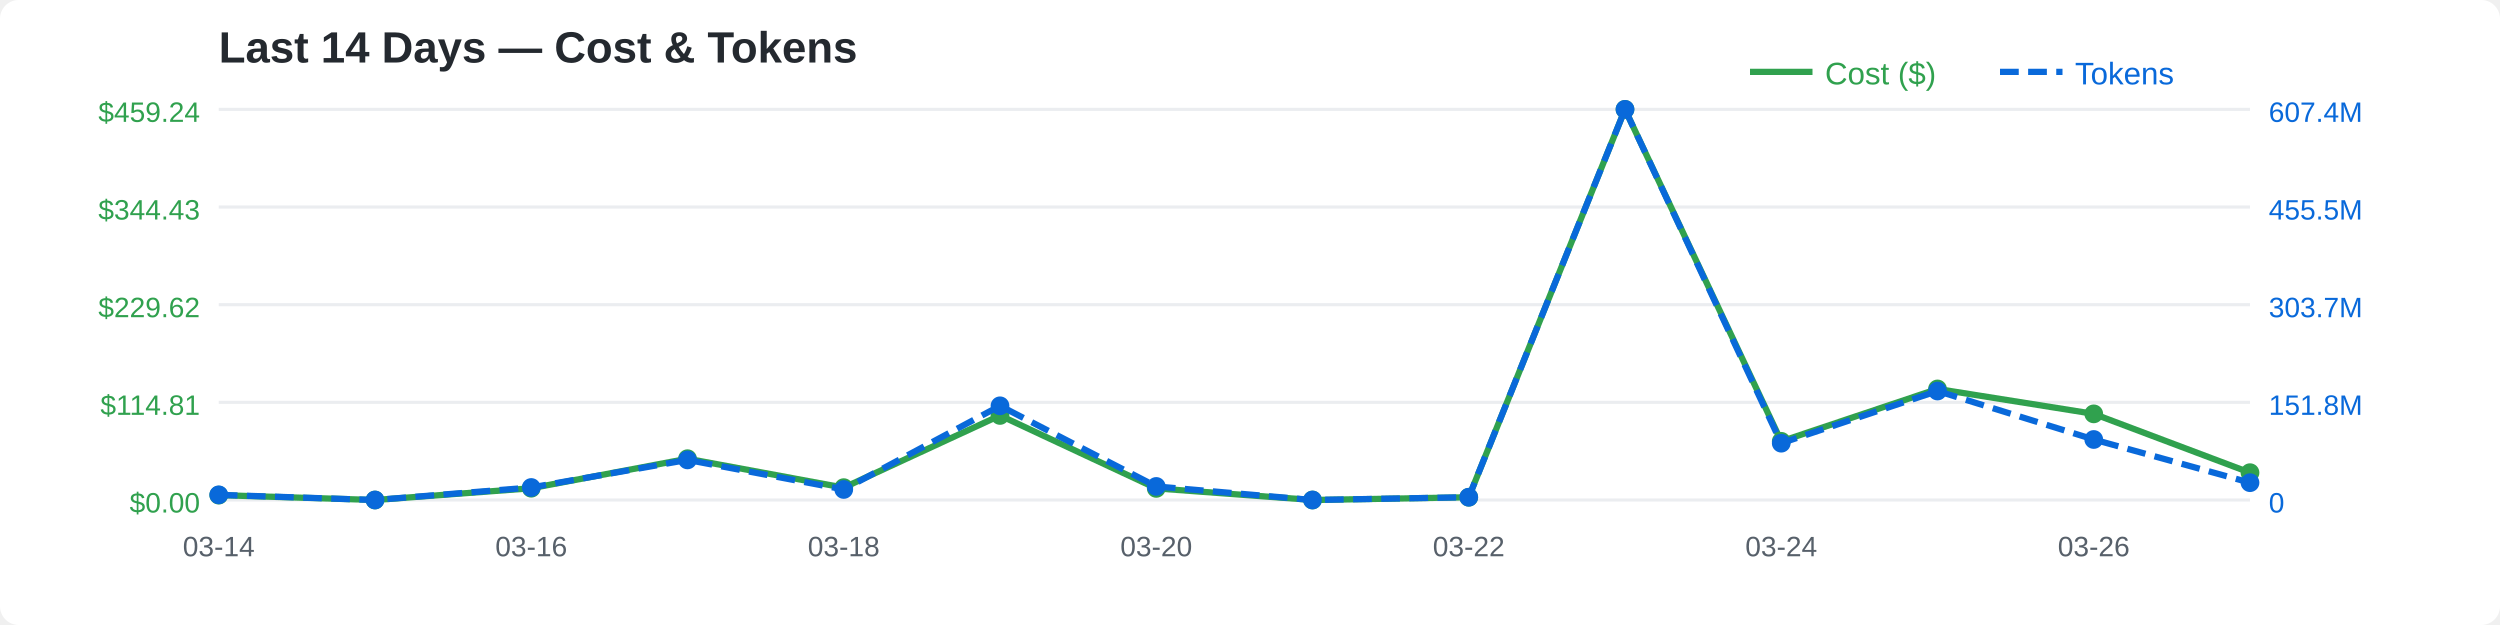
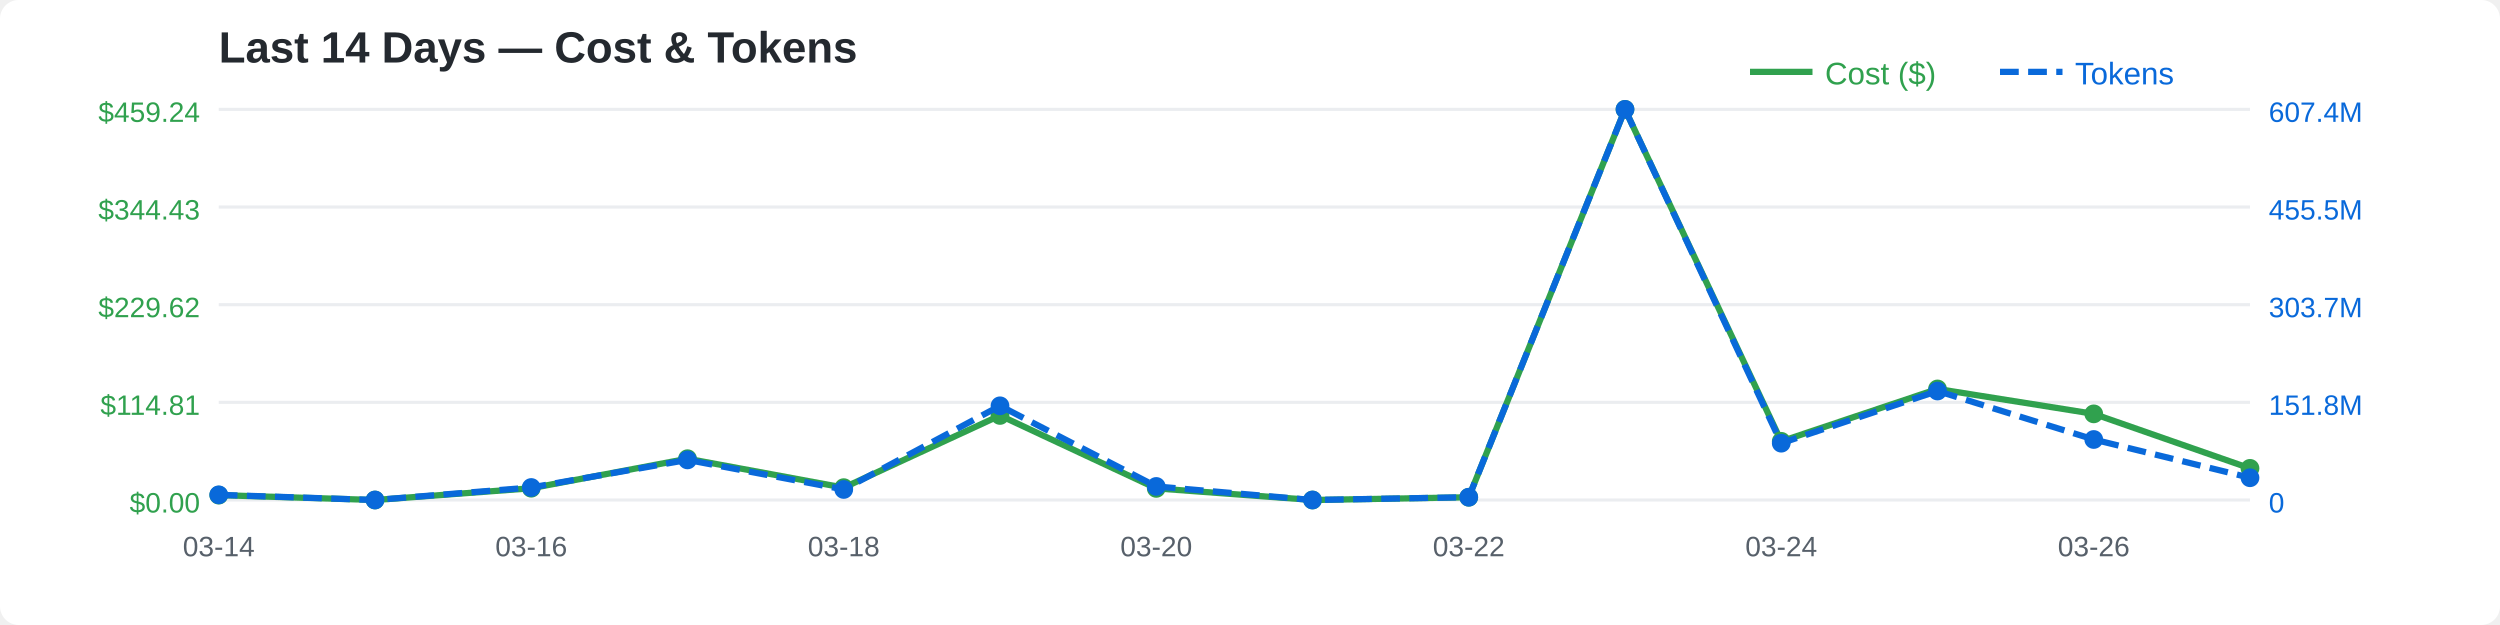
<svg xmlns="http://www.w3.org/2000/svg" width="800" height="200" viewBox="0 0 800 200">
  <rect width="800" height="200" fill="#ffffff" rx="6" />
  <text x="70" y="20" font-family="Arial, sans-serif" font-size="14" fill="#24292f" font-weight="bold">Last 14 Days — Cost &amp; Tokens</text>
  <line x1="70" y1="35.0" x2="720" y2="35.0" stroke="#ebedf0" stroke-width="1" />
  <line x1="70" y1="66.25" x2="720" y2="66.25" stroke="#ebedf0" stroke-width="1" />
  <line x1="70" y1="97.5" x2="720" y2="97.5" stroke="#ebedf0" stroke-width="1" />
  <line x1="70" y1="128.75" x2="720" y2="128.75" stroke="#ebedf0" stroke-width="1" />
  <line x1="70" y1="160.0" x2="720" y2="160.0" stroke="#ebedf0" stroke-width="1" />
  <text x="70.0" y="178" font-family="Arial, sans-serif" font-size="9" fill="#57606a" text-anchor="middle">03-14</text>
  <text x="170.0" y="178" font-family="Arial, sans-serif" font-size="9" fill="#57606a" text-anchor="middle">03-16</text>
  <text x="270.0" y="178" font-family="Arial, sans-serif" font-size="9" fill="#57606a" text-anchor="middle">03-18</text>
  <text x="370.0" y="178" font-family="Arial, sans-serif" font-size="9" fill="#57606a" text-anchor="middle">03-20</text>
  <text x="470.0" y="178" font-family="Arial, sans-serif" font-size="9" fill="#57606a" text-anchor="middle">03-22</text>
  <text x="570.0" y="178" font-family="Arial, sans-serif" font-size="9" fill="#57606a" text-anchor="middle">03-24</text>
  <text x="670.0" y="178" font-family="Arial, sans-serif" font-size="9" fill="#57606a" text-anchor="middle">03-26</text>
  <text x="64" y="39.0" font-family="Arial, sans-serif" font-size="9" fill="#30a14e" text-anchor="end">$459.24</text>
  <text x="64" y="70.25" font-family="Arial, sans-serif" font-size="9" fill="#30a14e" text-anchor="end">$344.43</text>
  <text x="64" y="101.5" font-family="Arial, sans-serif" font-size="9" fill="#30a14e" text-anchor="end">$229.62</text>
  <text x="64" y="132.75" font-family="Arial, sans-serif" font-size="9" fill="#30a14e" text-anchor="end">$114.81</text>
  <text x="64" y="164.0" font-family="Arial, sans-serif" font-size="9" fill="#30a14e" text-anchor="end">$0.00</text>
  <text x="726" y="39.0" font-family="Arial, sans-serif" font-size="9" fill="#0969da">607.4M</text>
  <text x="726" y="70.25" font-family="Arial, sans-serif" font-size="9" fill="#0969da">455.5M</text>
  <text x="726" y="101.5" font-family="Arial, sans-serif" font-size="9" fill="#0969da">303.7M</text>
  <text x="726" y="132.75" font-family="Arial, sans-serif" font-size="9" fill="#0969da">151.8M</text>
  <text x="726" y="164.0" font-family="Arial, sans-serif" font-size="9" fill="#0969da">0</text>
-   <polyline points="70.0,158.443 120.0,160.0 170.0,156.235 220.0,146.785 270.0,156.047 320.0,132.945 370.0,156.288 420.0,160.0 470.0,159.123 520.0,35.0 570.0,141.223 620.0,124.464 670.0,132.436 720.0,151.257" fill="none" stroke="#30a14e" stroke-width="2" />
+   <polyline points="70.0,158.443 120.0,160.0 170.0,156.235 220.0,146.785 270.0,156.047 320.0,132.945 370.0,156.288 420.0,160.0 470.0,159.123 520.0,35.0 570.0,141.223 620.0,124.464 670.0,132.436 720.0,149.873" fill="none" stroke="#30a14e" stroke-width="2" />
  <circle cx="70.0" cy="158.443" r="3" fill="#30a14e">
    </circle>
  <circle cx="120.0" cy="160.0" r="3" fill="#30a14e">
    </circle>
  <circle cx="170.0" cy="156.235" r="3" fill="#30a14e">
    </circle>
  <circle cx="220.0" cy="146.785" r="3" fill="#30a14e">
    </circle>
  <circle cx="270.0" cy="156.047" r="3" fill="#30a14e">
    </circle>
  <circle cx="320.0" cy="132.945" r="3" fill="#30a14e">
    </circle>
  <circle cx="370.0" cy="156.288" r="3" fill="#30a14e">
    </circle>
  <circle cx="420.0" cy="160.0" r="3" fill="#30a14e">
    </circle>
  <circle cx="470.0" cy="159.123" r="3" fill="#30a14e">
    </circle>
  <circle cx="520.0" cy="35.0" r="3" fill="#30a14e">
    </circle>
  <circle cx="570.0" cy="141.223" r="3" fill="#30a14e">
    </circle>
  <circle cx="620.0" cy="124.464" r="3" fill="#30a14e">
    </circle>
  <circle cx="670.0" cy="132.436" r="3" fill="#30a14e">
    </circle>
-   <circle cx="720.0" cy="151.257" r="3" fill="#30a14e">
+   <circle cx="720.0" cy="149.873" r="3" fill="#30a14e">
    </circle>
-   <polyline points="70.0,158.348 120.0,160.0 170.0,155.999 220.0,147.169 270.0,156.63 320.0,129.859 370.0,155.662 420.0,160.0 470.0,159.105 520.0,35.0 570.0,141.82 620.0,125.128 670.0,140.638 720.0,154.458" fill="none" stroke="#0969da" stroke-width="2" stroke-dasharray="6,3" />
+   <polyline points="70.0,158.348 120.0,160.0 170.0,155.999 220.0,147.169 270.0,156.63 320.0,129.859 370.0,155.662 420.0,160.0 470.0,159.105 520.0,35.0 570.0,141.82 620.0,125.128 670.0,140.638 720.0,152.879" fill="none" stroke="#0969da" stroke-width="2" stroke-dasharray="6,3" />
  <circle cx="70.0" cy="158.348" r="3" fill="#0969da">
    </circle>
  <circle cx="120.0" cy="160.0" r="3" fill="#0969da">
    </circle>
  <circle cx="170.0" cy="155.999" r="3" fill="#0969da">
    </circle>
  <circle cx="220.0" cy="147.169" r="3" fill="#0969da">
    </circle>
  <circle cx="270.0" cy="156.63" r="3" fill="#0969da">
    </circle>
  <circle cx="320.0" cy="129.859" r="3" fill="#0969da">
    </circle>
  <circle cx="370.0" cy="155.662" r="3" fill="#0969da">
    </circle>
  <circle cx="420.0" cy="160.0" r="3" fill="#0969da">
    </circle>
  <circle cx="470.0" cy="159.105" r="3" fill="#0969da">
    </circle>
  <circle cx="520.0" cy="35.0" r="3" fill="#0969da">
    </circle>
  <circle cx="570.0" cy="141.82" r="3" fill="#0969da">
    </circle>
  <circle cx="620.0" cy="125.128" r="3" fill="#0969da">
    </circle>
  <circle cx="670.0" cy="140.638" r="3" fill="#0969da">
    </circle>
-   <circle cx="720.0" cy="154.458" r="3" fill="#0969da">
+   <circle cx="720.0" cy="152.879" r="3" fill="#0969da">
    </circle>
  <line x1="560" y1="23" x2="580" y2="23" stroke="#30a14e" stroke-width="2" />
  <text x="584" y="27" font-family="Arial, sans-serif" font-size="10" fill="#30a14e">Cost ($)</text>
  <line x1="640" y1="23" x2="660" y2="23" stroke="#0969da" stroke-width="2" stroke-dasharray="6,3" />
  <text x="664" y="27" font-family="Arial, sans-serif" font-size="10" fill="#0969da">Tokens</text>
</svg>
